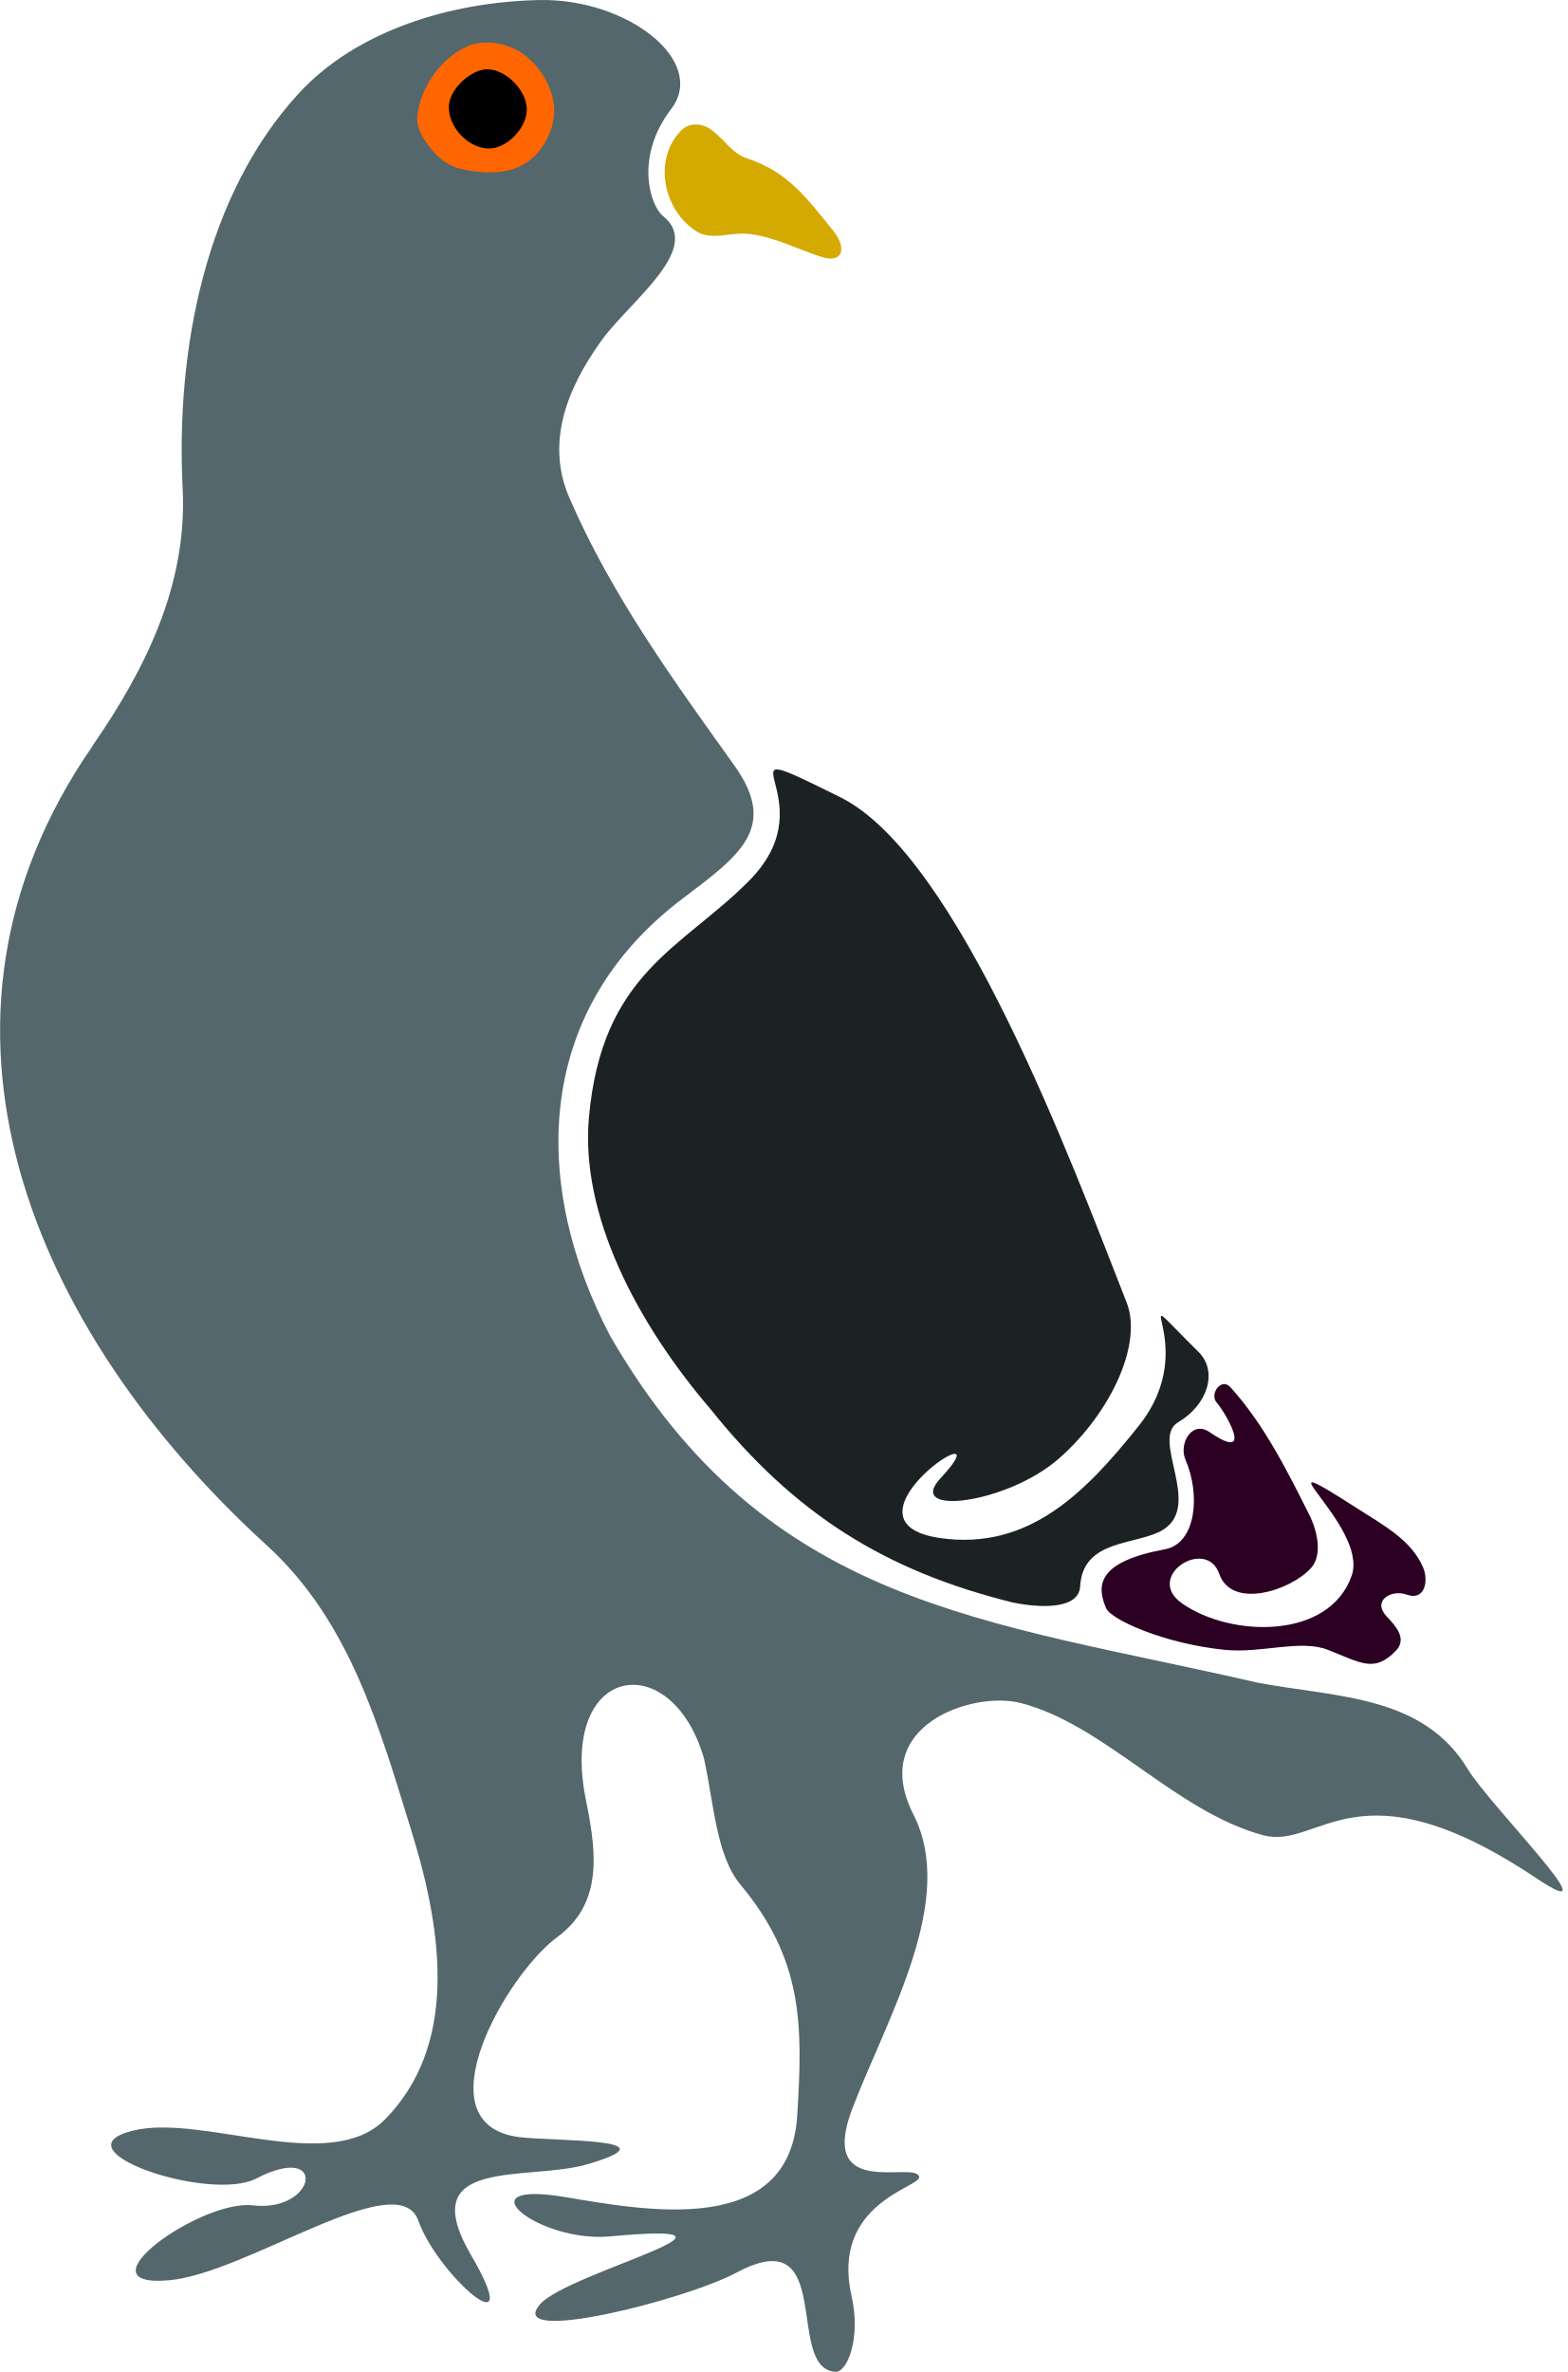
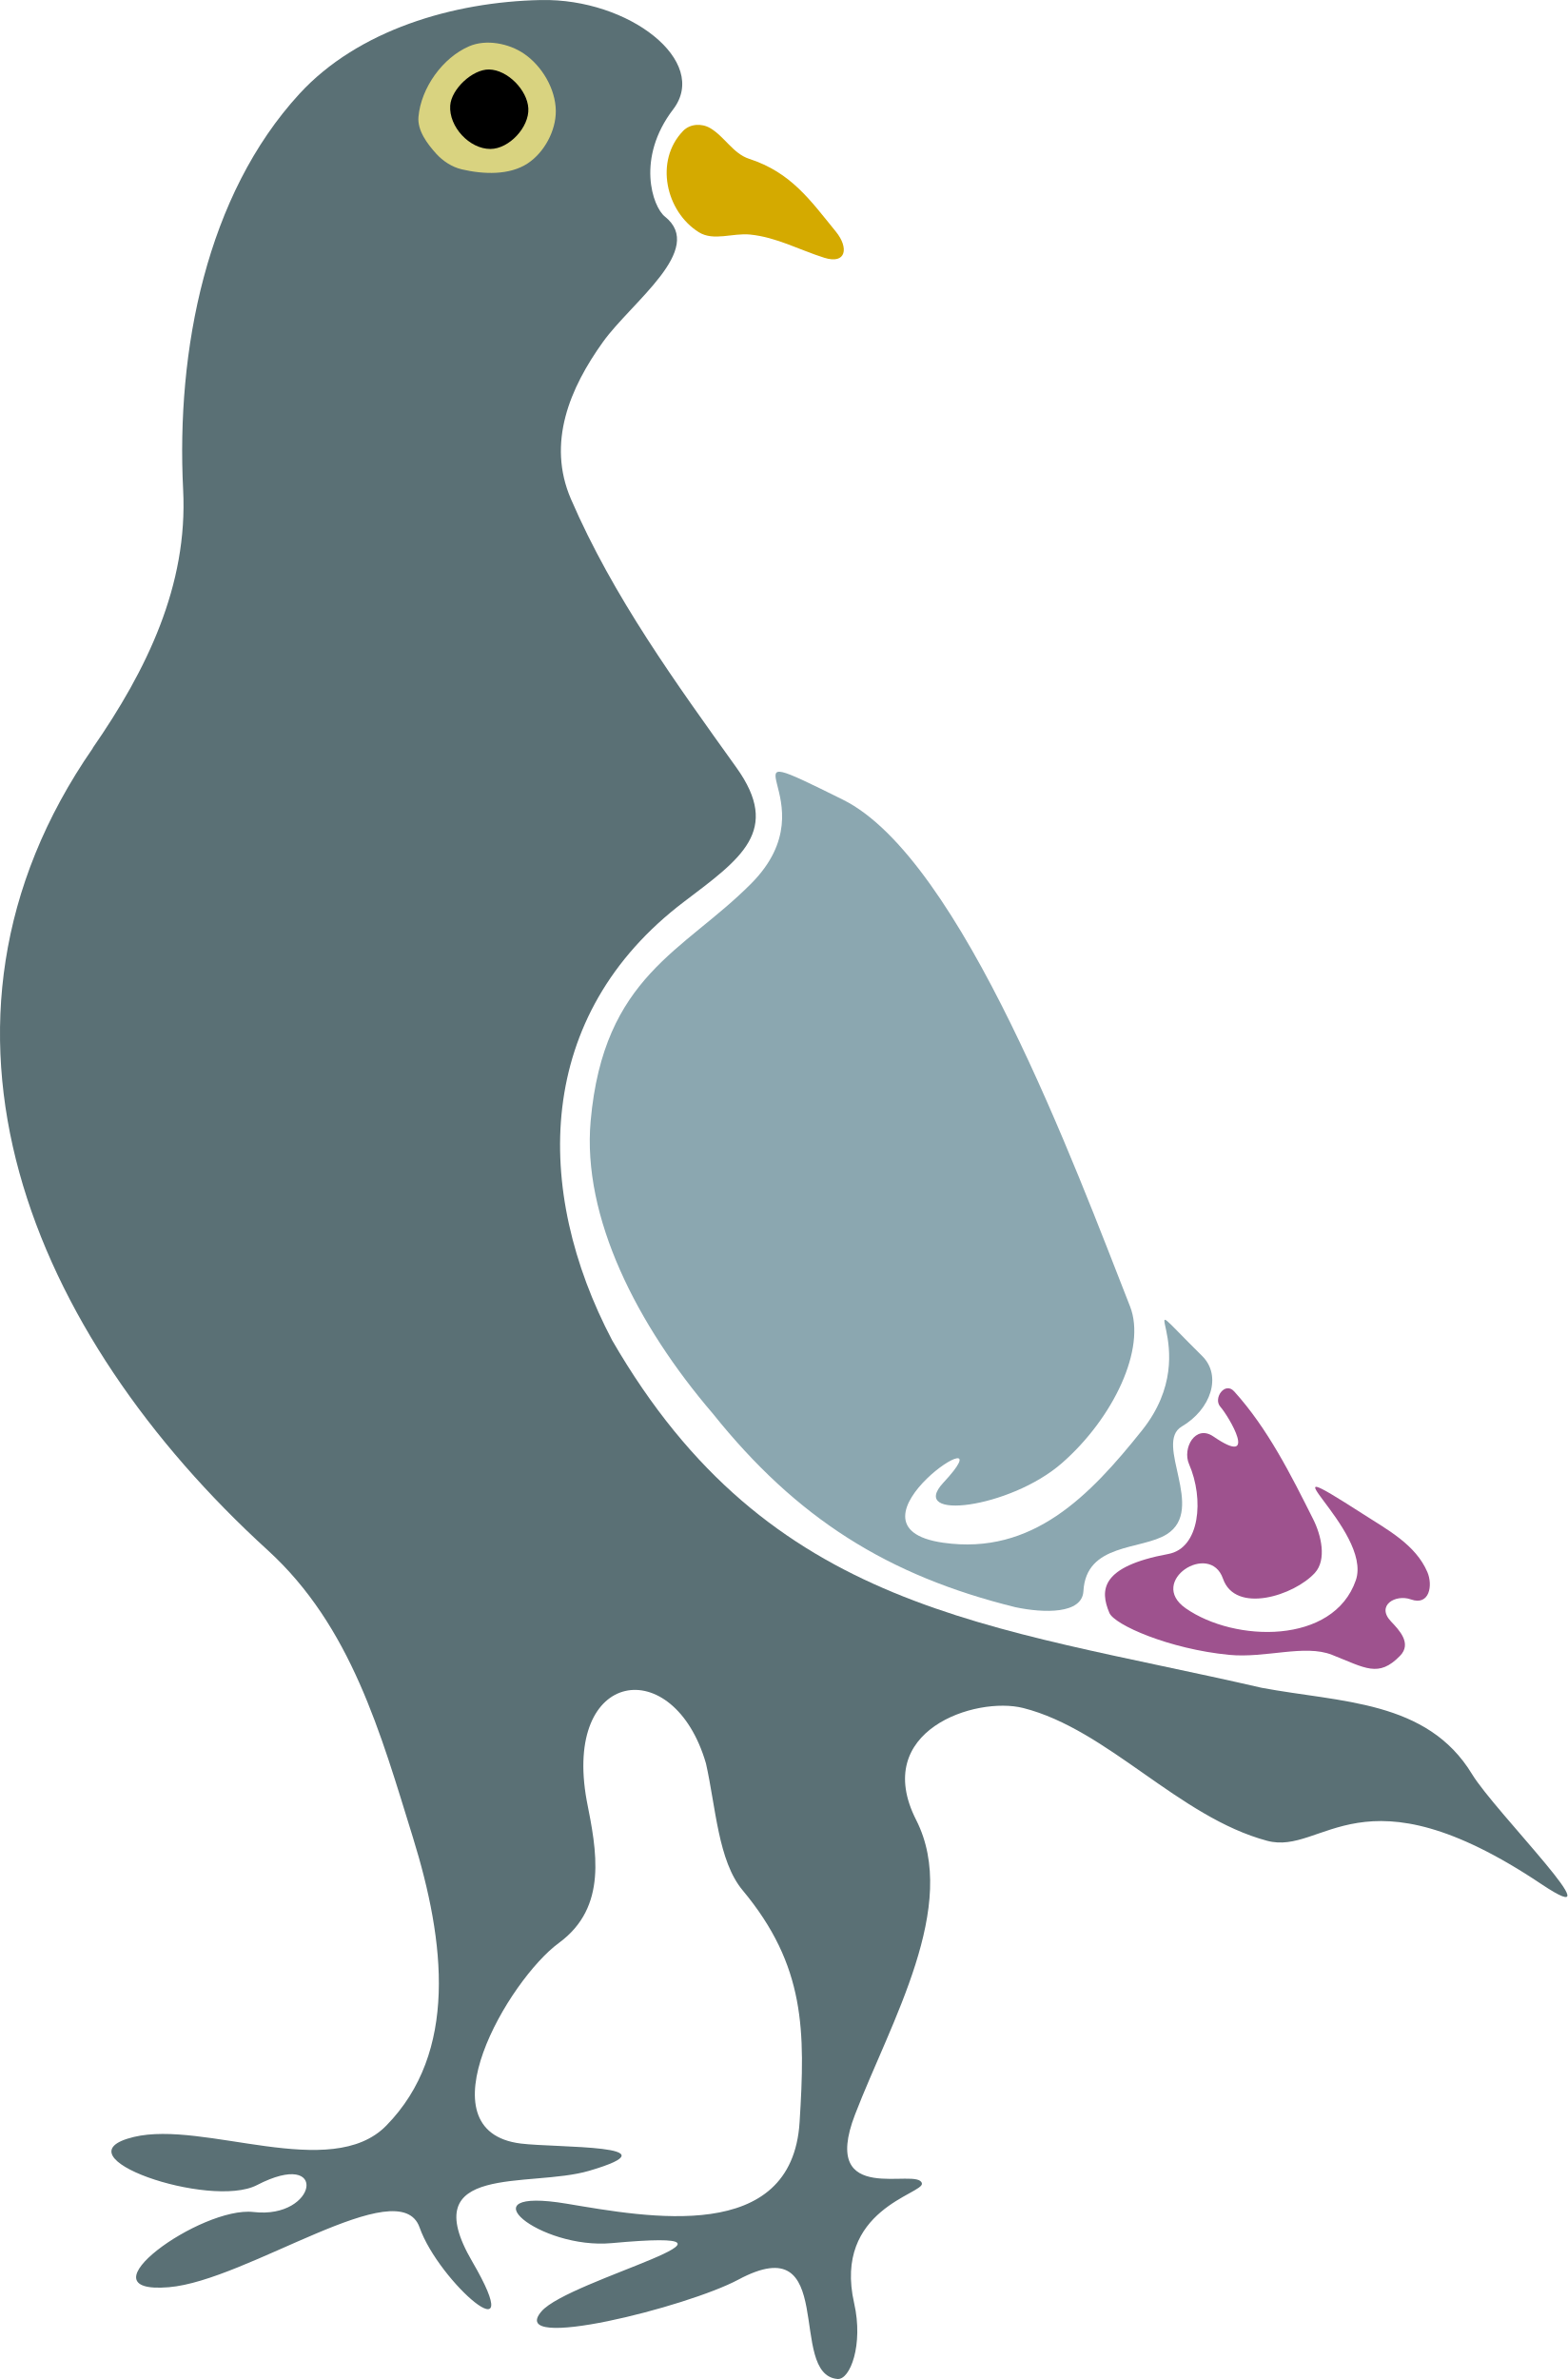
- <svg xmlns="http://www.w3.org/2000/svg" id="svg2" viewBox="0 0 225.65 341.36" version="1.0">
-   <g id="layer2" transform="translate(-87.303 -42.823)">
-     <g id="g2879">
-       <path id="path2420" style="fill-rule:evenodd;fill:#53676c" d="m100.62 150.15c7.738-11.173 13.671-23.317 12.977-37.035-1.016-20.097 3.334-42.296 16.694-56.836 8.384-9.125 22.016-13.195 34.657-13.45 12.642-0.256 24.237 8.789 18.966 15.684-5.347 6.994-2.96 13.976-1.186 15.386 5.904 4.693-4.764 12.241-8.884 17.983-4.734 6.597-8.09 14.459-4.598 22.544 6.074 14.064 15.106 26.456 23.751 38.537 6.466 9.036 0.668 13.034-7.503 19.226-21.544 16.324-21.654 41.401-10.342 62.926 22.592 39.081 54.051 40.845 93.196 49.869 11.323 2.128 23.747 1.743 30.208 12.394 3.285 5.416 21.399 23.435 9.914 15.753-25.847-17.287-31.225-4.02-39.328-6.195-12.691-3.406-22.846-15.973-34.986-19.046-6.842-1.732-21.883 3.249-15.368 16.064 6.253 12.3-3.636 28.924-8.769 42.244-5.181 13.444 9.09 7.474 9.59 9.898 0.312 1.51-12.786 3.699-9.721 17.201 1.35 5.949-0.584 11.01-2.384 10.86-7.304-0.607 0.189-21.988-14.253-14.245-7.293 3.91-33.332 10.47-28.228 4.54 3.948-4.587 34.704-12.041 10.069-9.786-10.304 0.943-21.432-8.16-6.453-5.658 11.62 1.941 32.317 5.874 33.419-11.699 0.821-13.098 0.86-22.434-8.18-33.277-3.52-4.222-3.837-11.927-5.257-18.199-4.627-15.898-20.553-13.577-17.111 5.335 1.424 7.176 3.055 15.266-3.99 20.425-7.255 5.312-19.863 26.993-5.47 28.784 5.137 0.639 22.745 0.111 9.823 3.907-8.588 2.523-25.1-1.231-16.798 13.01 8.337 14.301-4.782 2.981-7.548-4.876-2.878-8.175-24.724 7.649-36.008 8.576-13.071 1.074 4.658-11.665 12.178-10.793 9.173 1.063 10.881-9.238 0.488-3.86-6.714 3.475-29.14-4.161-17.667-6.911 10.089-2.418 28.282 6.485 36.23-1.625 10.322-10.534 8.455-26.377 3.833-41.304-4.653-15.031-8.876-30.338-20.849-41.258-33.961-30.96-52.722-75.19-25.1-115.07z" />
-       <path id="path3194" style="fill-rule:evenodd;fill:#d4aa00" d="m187.61 76.15c-4.732-2.941-6.43-10.253-2.257-14.553 0.984-1.013 2.639-1.113 3.866-0.396 2.07 1.21 3.289 3.659 5.594 4.408 6.037 1.96 8.788 5.958 12.459 10.461 1.863 2.286 1.5 4.733-1.672 3.737-3.593-1.129-6.856-2.953-10.656-3.331-2.479-0.247-5.232 0.98-7.335-0.327z" />
-       <path id="path3196" style="fill-rule:evenodd;fill:#1c2224" d="m195.1 169.61c-9.697 9.75-21.159 13.209-23.025 34.044-1.236 13.802 6.66 29.31 17.527 41.985 12.045 15.056 25.122 23.267 43.418 27.783 4.098 0.866 9.584 1.006 9.767-2.302 0.385-6.947 8.295-5.855 11.964-8.163 5.671-3.568-1.888-13.089 2.149-15.459 4.182-2.455 5.803-7.277 2.922-10.123-11.929-11.787 1.065-1.456-8.624 10.674-7.537 9.436-15.724 17.931-28.505 16.127-16.316-2.303 9.965-19.322-0-8.623-5.173 5.554 9.571 3.699 16.999-2.794 7.428-6.493 12.144-16.494 9.786-22.492-7.753-19.725-24.172-64.257-41.2-72.703-19.71-9.776-1.098-0.1-13.178 12.046z" />
-       <path id="path3198" style="fill-rule:evenodd;fill:#2b0022" d="m288.22 280.4c1.739-1.783-0.132-3.703-1.303-4.942-2.17-2.297 0.673-3.942 2.863-3.154 2.683 0.965 3.178-2.04 2.359-3.936-1.685-3.901-5.631-6.006-9.211-8.304-16.107-10.339 1.445 2.277-1.05 9.492-3.207 9.271-17.381 8.935-24.417 4.02-5.537-3.868 3.478-9.652 5.353-4.247 1.777 5.124 10.226 2.425 13.191-0.833 1.724-1.895 0.91-5.393-0.239-7.681-3.207-6.39-6.517-13.02-11.35-18.357-1.32-1.458-3.046 0.998-1.985 2.2 1.227 1.389 5.615 8.809-0.984 4.278-2.608-1.79-4.491 1.696-3.503 3.958 2.183 4.999 1.574 12.052-2.969 12.893-9.741 1.803-9.84 5.192-8.465 8.451 0.728 1.725 8.594 5.188 17.181 6.024 5.24 0.51 10.831-1.554 14.761-0.006 4.815 1.896 6.671 3.321 9.768 0.146v-0z" />
-       <path id="path3200" style="fill-rule:evenodd;fill:#ff6600" d="m153.58 67.12c3.089 0.72 6.834 0.889 9.477-0.865 2.369-1.571 4.041-4.68 4.017-7.523-0.026-3.125-1.973-6.432-4.553-8.196-2.187-1.496-5.442-2.122-7.877-1.076-3.818 1.641-6.914 5.983-7.278 10.123-0.172 1.949 1.229 3.839 2.541 5.29 0.962 1.065 2.275 1.921 3.673 2.248z" />
-       <path id="path3202" style="fill-rule:evenodd;fill:#000000" d="m151.92 57.971c0.161-2.369 3.202-5.217 5.576-5.176 2.644 0.046 5.497 2.943 5.636 5.584 0.141 2.684-2.756 5.81-5.444 5.816-3.023 0.007-5.973-3.209-5.768-6.225z" />
+ <svg xmlns="http://www.w3.org/2000/svg" width="224.924" height="341.336" viewBox="0 0 224.924 341.336" fill="none">
+   <g>
+     <g>
+       <g>
+         <path d="M13.305 107.326C21.043 96.153 26.976 84.009 26.282 70.291C25.266 50.194 29.616 27.995 42.976 13.455C51.36 4.331 64.992 0.26 77.633 0.005C90.275 -0.251 101.87 8.795 96.599 15.689C91.251 22.683 93.639 29.665 95.413 31.075C101.316 35.768 90.649 43.316 86.528 49.058C81.795 55.655 78.439 63.517 81.931 71.602C88.005 85.666 97.037 98.058 105.682 110.139C112.147 119.175 106.35 123.173 98.179 129.365C76.635 145.689 76.525 170.766 87.837 192.291C110.429 231.372 141.888 233.136 181.033 242.16C192.356 244.288 204.78 243.903 211.241 254.554C214.526 259.971 232.64 277.989 221.154 270.307C195.308 253.02 189.929 266.288 181.826 264.113C169.135 260.706 158.98 248.14 146.84 245.067C139.998 243.334 124.957 248.315 131.472 261.131C137.725 273.431 127.837 290.055 122.703 303.375C117.522 316.819 131.793 310.848 132.293 313.272C132.605 314.783 119.507 316.971 122.572 330.473C123.922 336.422 121.988 341.483 120.188 341.333C112.884 340.726 120.377 319.345 105.935 327.088C98.642 330.998 72.603 337.558 77.707 331.628C81.655 327.041 112.411 319.587 87.776 321.842C77.472 322.785 66.344 313.682 81.323 316.184C92.943 318.125 113.64 322.058 114.742 304.485C115.563 291.387 115.602 282.051 106.562 271.208C103.042 266.986 102.724 259.281 101.304 253.009C96.678 237.111 80.751 239.432 84.193 258.344C85.617 265.52 87.249 273.61 80.203 278.769C72.949 284.081 60.34 305.762 74.733 307.553C79.87 308.192 97.478 307.664 84.556 311.46C75.968 313.983 59.456 310.229 67.758 324.47C76.096 338.771 62.977 327.451 60.211 319.594C57.333 311.418 35.487 327.243 24.203 328.17C11.132 329.243 28.861 316.505 36.381 317.377C45.554 318.44 47.262 308.139 36.869 313.517C30.155 316.992 7.729 309.356 19.202 306.607C29.291 304.189 47.484 313.092 55.432 304.981C65.754 294.447 63.887 278.604 59.266 263.677C54.612 248.646 50.39 233.339 38.416 222.419C4.455 191.459 -14.306 147.229 13.316 107.349C13.316 107.349 13.305 107.326 13.305 107.326Z" fill="#5A7075" fill-rule="evenodd" />
+         <path d="M4.629 15.413C-0.104 12.472 -1.801 5.16 2.372 0.86C3.356 -0.153 5.011 -0.253 6.239 0.465C8.308 1.675 9.528 4.124 11.833 4.873C17.87 6.832 20.621 10.831 24.292 15.334C26.155 17.619 25.792 20.067 22.62 19.07C19.027 17.942 15.764 16.117 11.964 15.74C9.485 15.493 6.732 16.72 4.629 15.413C4.629 15.413 4.629 15.413 4.629 15.413Z" fill="#D4AA00" fill-rule="evenodd" transform="translate(95.666 17.913)" />
+         <path d="M23.152 16.058C13.456 25.808 1.993 29.267 0.127 50.102C-1.109 63.904 6.788 79.412 17.654 92.087C29.699 107.143 42.776 115.354 61.072 119.87C65.171 120.736 70.656 120.877 70.839 117.569C71.225 110.622 79.135 111.713 82.803 109.405C88.474 105.837 80.915 96.316 84.953 93.946C89.135 91.491 90.755 86.67 87.874 83.823C75.945 72.036 88.939 82.367 79.25 94.497C71.714 103.933 63.526 112.428 50.745 110.624C34.429 108.321 60.711 91.302 50.745 102.001C45.572 107.555 60.316 105.7 67.744 99.207C75.172 92.714 79.888 82.713 77.53 76.715C69.777 56.99 53.358 12.458 36.33 4.012C16.62 -5.764 35.232 3.912 23.152 16.058C23.152 16.058 23.152 16.058 23.152 16.058Z" fill="#8BA7B0" fill-rule="evenodd" transform="translate(84.632 110.728)" />
+         <path d="M42.341 38.392C44.08 36.609 42.208 34.689 41.038 33.45C38.867 31.153 41.71 29.508 43.9 30.297C46.583 31.262 47.078 28.256 46.259 26.361C44.575 22.46 40.628 20.355 37.048 18.057C20.941 7.718 38.494 20.334 35.998 27.548C32.792 36.819 18.617 36.483 11.582 31.568C6.044 27.7 15.06 21.916 16.934 27.321C18.711 32.444 27.16 29.746 30.125 26.487C31.849 24.593 31.035 21.094 29.886 18.806C26.679 12.416 23.369 5.786 18.536 0.449C17.216 -1.009 15.49 1.447 16.551 2.648C17.778 4.037 22.166 11.457 15.568 6.927C12.96 5.136 11.076 8.622 12.064 10.884C14.247 15.884 13.638 22.936 9.095 23.777C-0.646 25.581 -0.744 28.969 0.631 32.229C1.358 33.954 9.224 37.417 17.812 38.253C23.051 38.763 28.643 36.699 32.573 38.247C37.388 40.142 39.244 41.567 42.341 38.392C42.341 38.392 42.341 38.392 42.341 38.392C42.341 38.392 42.341 38.392 42.341 38.392Z" fill="#9E528E" fill-rule="evenodd" transform="translate(158.564 199.184)" />
+         <path d="M6.228 18.179C9.317 18.899 13.062 19.067 15.705 17.314C18.074 15.743 19.746 12.634 19.722 9.791C19.696 6.666 17.749 3.359 15.169 1.595C12.982 0.099 9.728 -0.528 7.293 0.519C3.474 2.159 0.379 6.501 0.014 10.642C-0.157 12.59 1.243 14.48 2.555 15.932C3.517 16.997 4.83 17.853 6.228 18.179C6.228 18.179 6.228 18.179 6.228 18.179Z" fill="#D9D380" fill-rule="evenodd" transform="translate(60.037 6.118)" />
+         <path d="M0.01 5.176C0.171 2.807 3.212 -0.041 5.586 0C8.23 0.047 11.084 2.944 11.222 5.585C11.364 8.269 8.466 11.395 5.778 11.401C2.756 11.408 -0.195 8.192 0.01 5.176C0.01 5.176 0.01 5.176 0.01 5.176Z" fill="#000000" fill-rule="evenodd" transform="translate(64.595 9.971)" />
+       </g>
    </g>
  </g>
</svg>
